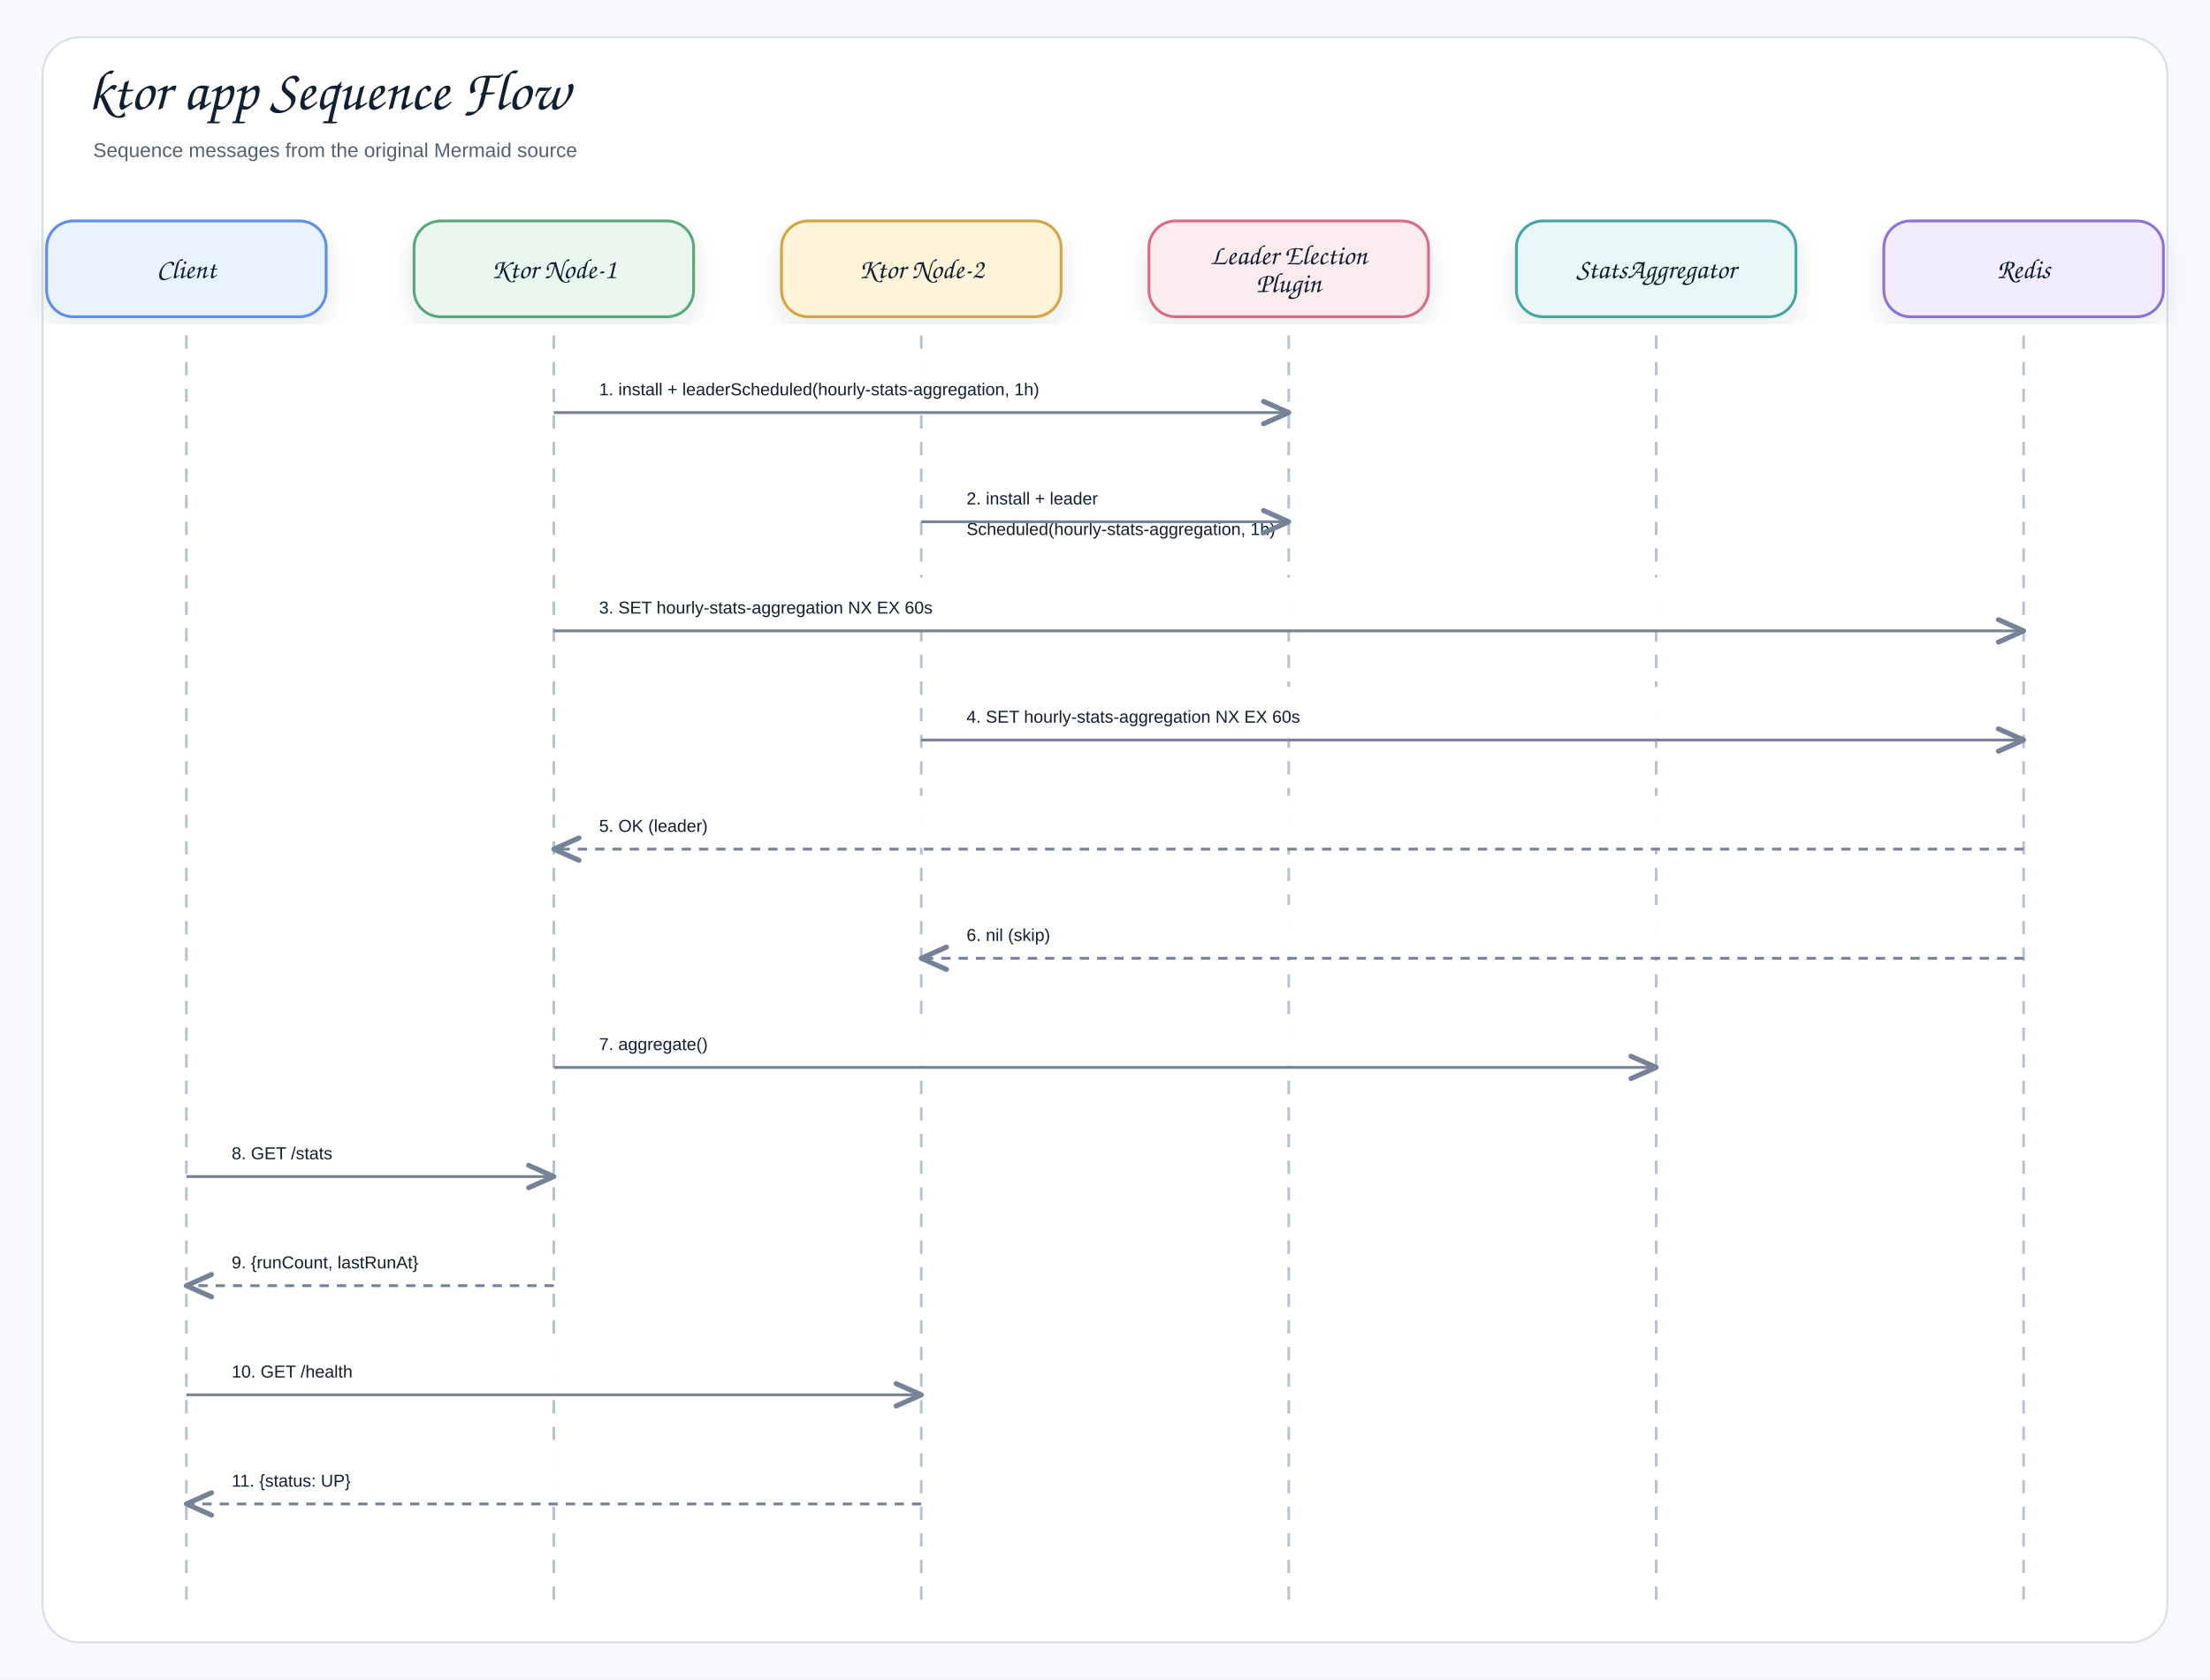
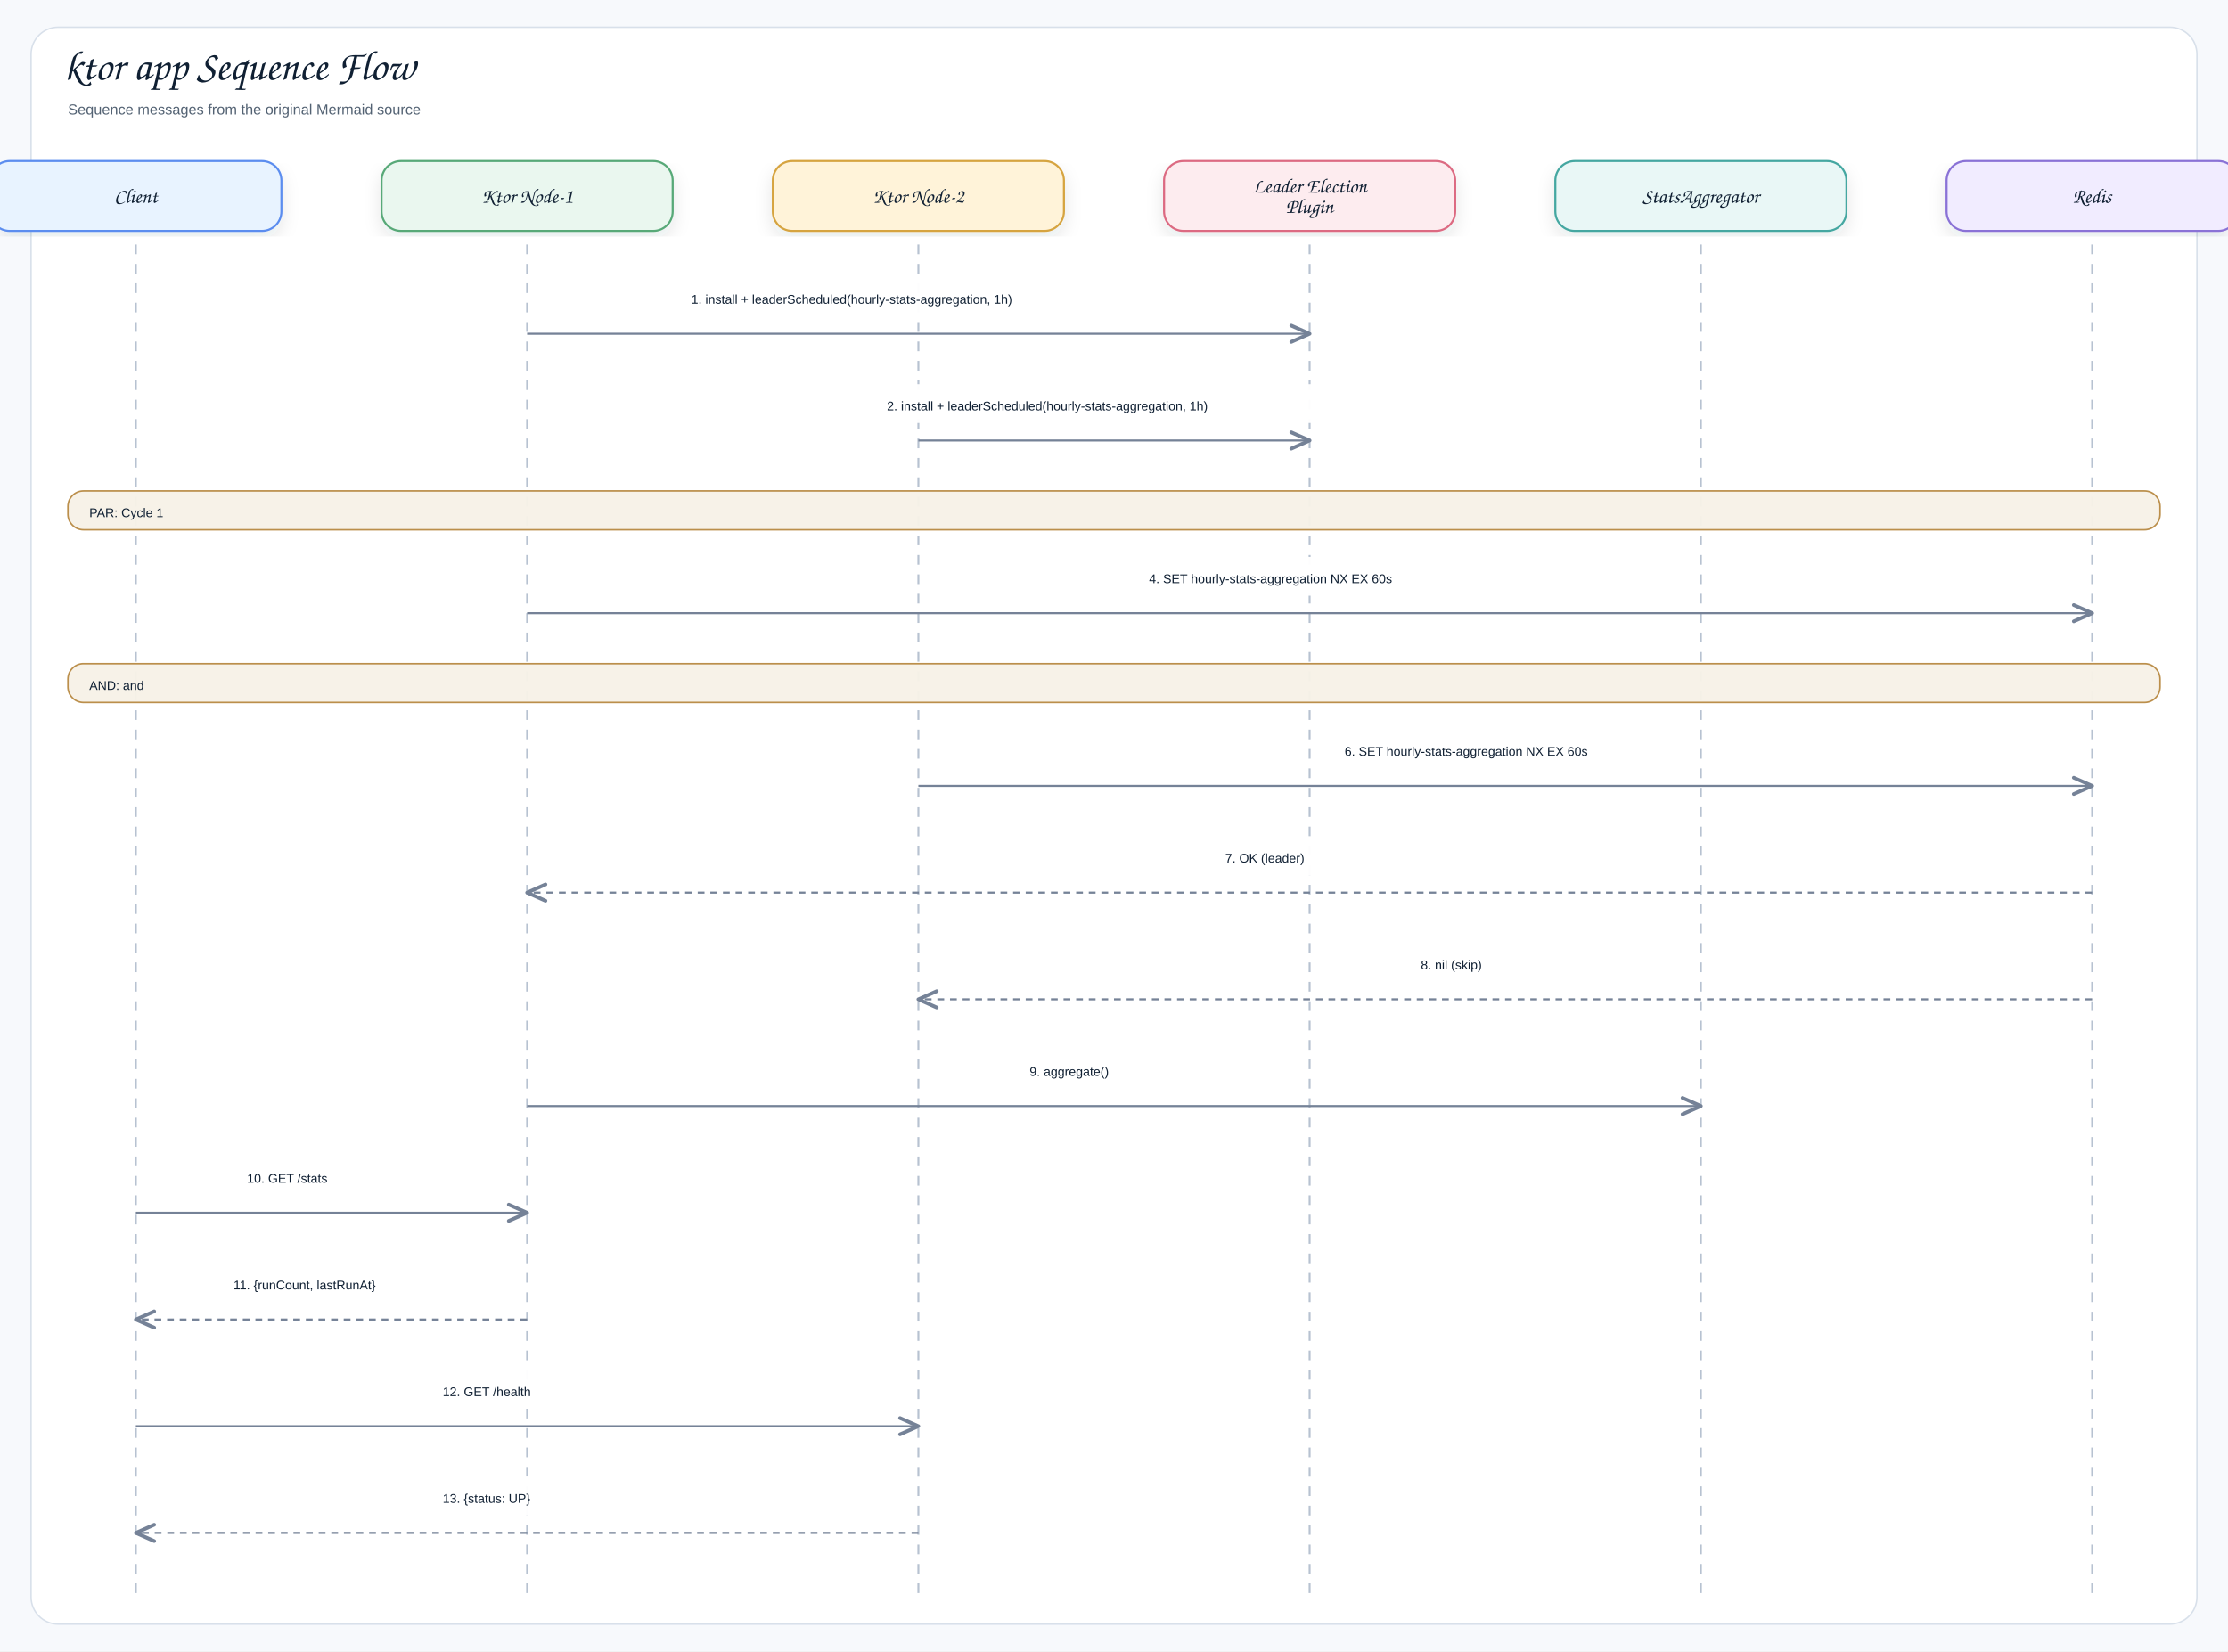
- <svg xmlns="http://www.w3.org/2000/svg" width="1660" height="1262" viewBox="0 0 1660 1262" role="img" aria-label="ktor app Sequence Flow">
+ <svg xmlns="http://www.w3.org/2000/svg" width="2296" height="1702" viewBox="0 0 2296 1702" role="img" aria-label="ktor app Sequence Flow">
  <defs>
    <filter id="shadow" x="-8%" y="-8%" width="116%" height="116%">
      <feDropShadow dx="0" dy="8" stdDeviation="9" flood-color="#1f2937" flood-opacity="0.10" />
    </filter>
    <marker id="openArrow" markerWidth="12" markerHeight="10" refX="10" refY="5" orient="auto" markerUnits="strokeWidth">
      <path d="M 1 1 L 10 5 L 1 9" fill="none" stroke="#758297" stroke-width="1.8" stroke-linecap="round" stroke-linejoin="round" />
    </marker>
    <marker id="inherit" markerWidth="14" markerHeight="12" refX="12" refY="6" orient="auto" markerUnits="strokeWidth">
      <path d="M 0 1 L 12 6 L 0 11 Z" fill="#ffffff" stroke="#758297" stroke-width="1.8" />
    </marker>
    <style>
    .canvas{fill:#f7f9fc}.frame{fill:#fff;stroke:#d8e0ea;stroke-width:1.5}
    .title{font-family:"Architects Daughter","Comic Sans MS","Comic Sans",cursive;font-size:43px;font-weight:400;fill:#102033}
    .subtitle{font-family:"Comic Sans MS","Comic Sans","Comic Neue",Arial,sans-serif;font-size:15px;font-weight:400;fill:#536273}
    .label{font-family:"Architects Daughter","Comic Sans MS","Comic Sans",cursive;font-size:25px;font-weight:400;fill:#102033}
    .smallLabel{font-family:"Architects Daughter","Comic Sans MS","Comic Sans",cursive;font-size:21px;font-weight:400;fill:#102033}
    .mono{font-family:"Comic Sans MS","Comic Sans","Comic Neue",Arial,sans-serif;font-size:12px;font-weight:400;fill:#102033}
    .small{font-family:"Comic Sans MS","Comic Sans","Comic Neue",Arial,sans-serif;font-size:12px;font-weight:400;fill:#536273}
    .strong{font-family:"Comic Sans MS","Comic Sans","Comic Neue",Arial,sans-serif;font-size:13px;font-weight:400;fill:#102033}
    .card{stroke-width:2.1;filter:url(#shadow)}.compartment{stroke-width:1.5;fill:none}
    .line{stroke:#758297;stroke-width:2.1;fill:none;marker-end:url(#openArrow)}
    .plainLine{stroke:#758297;stroke-width:2.1;fill:none}
    .dashed{stroke:#758297;stroke-width:2.1;stroke-dasharray:7 6;fill:none;marker-end:url(#openArrow)}
    .inheritLine{stroke:#758297;stroke-width:2.2;fill:none;marker-end:url(#inherit)}
    .implLine{stroke:#758297;stroke-width:2.2;stroke-dasharray:8 7;fill:none;marker-end:url(#inherit)}
  </style>
  </defs>
-   <rect class="canvas" width="1660" height="1262" />
-   <rect class="frame" x="32" y="28" width="1596" height="1206" rx="28" />
+   <rect class="canvas" width="2296" height="1702" />
+   <rect class="frame" x="32" y="28" width="2232" height="1646" rx="28" />
  <text class="title" x="66" y="82">ktor app Sequence Flow</text>
  <text class="subtitle" x="70" y="118">Sequence messages from the original Mermaid source</text>
-   <rect class="card" x="35" y="166" width="210" height="72" rx="20" fill="#E8F3FF" stroke="#5B8DEF" />
+   <rect class="card" x="-10" y="166" width="300" height="72" rx="20" fill="#E8F3FF" stroke="#5B8DEF" />
  <text class="smallLabel" x="140" y="209" text-anchor="middle">Client</text>
-   <line x1="140" y1="252" x2="140" y2="1202" stroke="#b7c2d1" stroke-width="2" stroke-dasharray="10 10" />
-   <rect class="card" x="311" y="166" width="210" height="72" rx="20" fill="#EAF7EF" stroke="#58A978" />
-   <text class="smallLabel" x="416" y="209" text-anchor="middle">Ktor Node-1</text>
-   <line x1="416" y1="252" x2="416" y2="1202" stroke="#b7c2d1" stroke-width="2" stroke-dasharray="10 10" />
-   <rect class="card" x="587" y="166" width="210" height="72" rx="20" fill="#FFF3D9" stroke="#D6A441" />
-   <text class="smallLabel" x="692" y="209" text-anchor="middle">Ktor Node-2</text>
-   <line x1="692" y1="252" x2="692" y2="1202" stroke="#b7c2d1" stroke-width="2" stroke-dasharray="10 10" />
-   <rect class="card" x="863" y="166" width="210" height="72" rx="20" fill="#FDECEF" stroke="#DC6B82" />
-   <text class="smallLabel" x="968" y="198.5" text-anchor="middle">Leader Election</text>
-   <text class="smallLabel" x="968" y="219.5" text-anchor="middle">Plugin</text>
-   <line x1="968" y1="252" x2="968" y2="1202" stroke="#b7c2d1" stroke-width="2" stroke-dasharray="10 10" />
-   <rect class="card" x="1139" y="166" width="210" height="72" rx="20" fill="#E9F7F6" stroke="#45A7A1" />
-   <text class="smallLabel" x="1244" y="209" text-anchor="middle">StatsAggregator</text>
-   <line x1="1244" y1="252" x2="1244" y2="1202" stroke="#b7c2d1" stroke-width="2" stroke-dasharray="10 10" />
-   <rect class="card" x="1415" y="166" width="210" height="72" rx="20" fill="#F1ECFF" stroke="#8A72D6" />
-   <text class="smallLabel" x="1520" y="209" text-anchor="middle">Redis</text>
-   <line x1="1520" y1="252" x2="1520" y2="1202" stroke="#b7c2d1" stroke-width="2" stroke-dasharray="10 10" />
-   <rect x="434" y="270" width="516" height="39" rx="12" fill="#ffffff" opacity="0.97" />
-   <text class="strong" x="450" y="297" text-anchor="start">1. install + leaderScheduled(hourly-stats-aggregation, 1h)</text>
-   <path class="line" d="M416 310 L968 310" />
-   <rect x="710" y="352" width="240" height="62" rx="12" fill="#ffffff" opacity="0.97" />
-   <text class="strong" x="726" y="379" text-anchor="start">2. install + leader</text>
-   <text class="strong" x="726" y="402" text-anchor="start">Scheduled(hourly-stats-aggregation, 1h)</text>
-   <path class="line" d="M692 392 L968 392" />
-   <rect x="434" y="434" width="1068" height="39" rx="12" fill="#ffffff" opacity="0.97" />
-   <text class="strong" x="450" y="461" text-anchor="start">3. SET hourly-stats-aggregation NX EX 60s</text>
-   <path class="line" d="M416 474 L1520 474" />
-   <rect x="710" y="516" width="792" height="39" rx="12" fill="#ffffff" opacity="0.97" />
-   <text class="strong" x="726" y="543" text-anchor="start">4. SET hourly-stats-aggregation NX EX 60s</text>
-   <path class="line" d="M692 556 L1520 556" />
-   <rect x="434" y="598" width="1068" height="39" rx="12" fill="#ffffff" opacity="0.97" />
-   <text class="strong" x="450" y="625" text-anchor="start">5. OK (leader)</text>
-   <path class="dashed" d="M1520 638 L416 638" />
-   <rect x="710" y="680" width="792" height="39" rx="12" fill="#ffffff" opacity="0.97" />
-   <text class="strong" x="726" y="707" text-anchor="start">6. nil (skip)</text>
-   <path class="dashed" d="M1520 720 L692 720" />
-   <rect x="434" y="762" width="792" height="39" rx="12" fill="#ffffff" opacity="0.97" />
-   <text class="strong" x="450" y="789" text-anchor="start">7. aggregate()</text>
-   <path class="line" d="M416 802 L1244 802" />
-   <rect x="158" y="844" width="240" height="39" rx="12" fill="#ffffff" opacity="0.97" />
-   <text class="strong" x="174" y="871" text-anchor="start">8. GET /stats</text>
-   <path class="line" d="M140 884 L416 884" />
-   <rect x="158" y="926" width="240" height="39" rx="12" fill="#ffffff" opacity="0.97" />
-   <text class="strong" x="174" y="953" text-anchor="start">9. {runCount, lastRunAt}</text>
-   <path class="dashed" d="M416 966 L140 966" />
-   <rect x="158" y="1008" width="516" height="39" rx="12" fill="#ffffff" opacity="0.97" />
-   <text class="strong" x="174" y="1035" text-anchor="start">10. GET /health</text>
-   <path class="line" d="M140 1048 L692 1048" />
-   <rect x="158" y="1090" width="516" height="39" rx="12" fill="#ffffff" opacity="0.97" />
-   <text class="strong" x="174" y="1117" text-anchor="start">11. {status: UP}</text>
-   <path class="dashed" d="M692 1130 L140 1130" />
+   <line class="lifeline" x1="140" y1="252" x2="140" y2="1642" stroke="#b7c2d1" stroke-width="2" stroke-dasharray="10 10" />
+   <rect class="card" x="393.2" y="166" width="300" height="72" rx="20" fill="#EAF7EF" stroke="#58A978" />
+   <text class="smallLabel" x="543.2" y="209" text-anchor="middle">Ktor Node-1</text>
+   <line class="lifeline" x1="543.2" y1="252" x2="543.2" y2="1642" stroke="#b7c2d1" stroke-width="2" stroke-dasharray="10 10" />
+   <rect class="card" x="796.4" y="166" width="300" height="72" rx="20" fill="#FFF3D9" stroke="#D6A441" />
+   <text class="smallLabel" x="946.4" y="209" text-anchor="middle">Ktor Node-2</text>
+   <line class="lifeline" x1="946.4" y1="252" x2="946.4" y2="1642" stroke="#b7c2d1" stroke-width="2" stroke-dasharray="10 10" />
+   <rect class="card" x="1199.6" y="166" width="300" height="72" rx="20" fill="#FDECEF" stroke="#DC6B82" />
+   <text class="smallLabel" x="1349.6" y="198.5" text-anchor="middle">Leader Election</text>
+   <text class="smallLabel" x="1349.6" y="219.5" text-anchor="middle">Plugin</text>
+   <line class="lifeline" x1="1349.6" y1="252" x2="1349.6" y2="1642" stroke="#b7c2d1" stroke-width="2" stroke-dasharray="10 10" />
+   <rect class="card" x="1602.8" y="166" width="300" height="72" rx="20" fill="#E9F7F6" stroke="#45A7A1" />
+   <text class="smallLabel" x="1752.8" y="209" text-anchor="middle">StatsAggregator</text>
+   <line class="lifeline" x1="1752.8" y1="252" x2="1752.8" y2="1642" stroke="#b7c2d1" stroke-width="2" stroke-dasharray="10 10" />
+   <rect class="card" x="2006" y="166" width="300" height="72" rx="20" fill="#F1ECFF" stroke="#8A72D6" />
+   <text class="smallLabel" x="2156" y="209" text-anchor="middle">Redis</text>
+   <line class="lifeline" x1="2156" y1="252" x2="2156" y2="1642" stroke="#b7c2d1" stroke-width="2" stroke-dasharray="10 10" />
+   <rect x="694.4" y="286" width="504" height="40" rx="12" fill="#ffffff" opacity="0.97" />
+   <text class="strong" x="712.4" y="313" text-anchor="start">1. install + leaderScheduled(hourly-stats-aggregation, 1h)</text>
+   <path class="line" d="M543.2 344 L1349.6 344" />
+   <rect x="896" y="396" width="504" height="40" rx="12" fill="#ffffff" opacity="0.97" />
+   <text class="strong" x="914" y="423" text-anchor="start">2. install + leaderScheduled(hourly-stats-aggregation, 1h)</text>
+   <path class="line" d="M946.4 454 L1349.6 454" />
+   <rect x="70" y="506" width="2156" height="40" rx="16" fill="#F7F1E7" stroke="#B88A44" stroke-width="1.6" opacity="0.96" />
+   <text class="strong" x="92" y="533" text-anchor="start">PAR: Cycle 1</text>
+   <rect x="1166.1" y="574" width="367" height="40" rx="12" fill="#ffffff" opacity="0.97" />
+   <text class="strong" x="1184.1" y="601" text-anchor="start">4. SET hourly-stats-aggregation NX EX 60s</text>
+   <path class="line" d="M543.2 632 L2156 632" />
+   <rect x="70" y="684" width="2156" height="40" rx="16" fill="#F7F1E7" stroke="#B88A44" stroke-width="1.6" opacity="0.96" />
+   <text class="strong" x="92" y="711" text-anchor="start">AND: and</text>
+   <rect x="1367.7" y="752" width="367" height="40" rx="12" fill="#ffffff" opacity="0.97" />
+   <text class="strong" x="1385.7" y="779" text-anchor="start">6. SET hourly-stats-aggregation NX EX 60s</text>
+   <path class="line" d="M946.4 810 L2156 810" />
+   <rect x="1244.6" y="862" width="210" height="40" rx="12" fill="#ffffff" opacity="0.97" />
+   <text class="strong" x="1262.6" y="889" text-anchor="start">7. OK (leader)</text>
+   <path class="dashed" d="M2156 920 L543.2 920" />
+   <rect x="1446.2" y="972" width="210" height="40" rx="12" fill="#ffffff" opacity="0.97" />
+   <text class="strong" x="1464.2" y="999" text-anchor="start">8. nil (skip)</text>
+   <path class="dashed" d="M2156 1030 L946.4 1030" />
+   <rect x="1043" y="1082" width="210" height="40" rx="12" fill="#ffffff" opacity="0.97" />
+   <text class="strong" x="1061" y="1109" text-anchor="start">9. aggregate()</text>
+   <path class="line" d="M543.2 1140 L1752.8 1140" />
+   <rect x="236.6" y="1192" width="210" height="40" rx="12" fill="#ffffff" opacity="0.97" />
+   <text class="strong" x="254.6" y="1219" text-anchor="start">10. GET /stats</text>
+   <path class="line" d="M140 1250 L543.2 1250" />
+   <rect x="222.6" y="1302" width="238" height="40" rx="12" fill="#ffffff" opacity="0.97" />
+   <text class="strong" x="240.6" y="1329" text-anchor="start">11. {runCount, lastRunAt}</text>
+   <path class="dashed" d="M543.2 1360 L140 1360" />
+   <rect x="438.2" y="1412" width="210" height="40" rx="12" fill="#ffffff" opacity="0.97" />
+   <text class="strong" x="456.2" y="1439" text-anchor="start">12. GET /health</text>
+   <path class="line" d="M140 1470 L946.4 1470" />
+   <rect x="438.2" y="1522" width="210" height="40" rx="12" fill="#ffffff" opacity="0.97" />
+   <text class="strong" x="456.2" y="1549" text-anchor="start">13. {status: UP}</text>
+   <path class="dashed" d="M946.4 1580 L140 1580" />
</svg>
